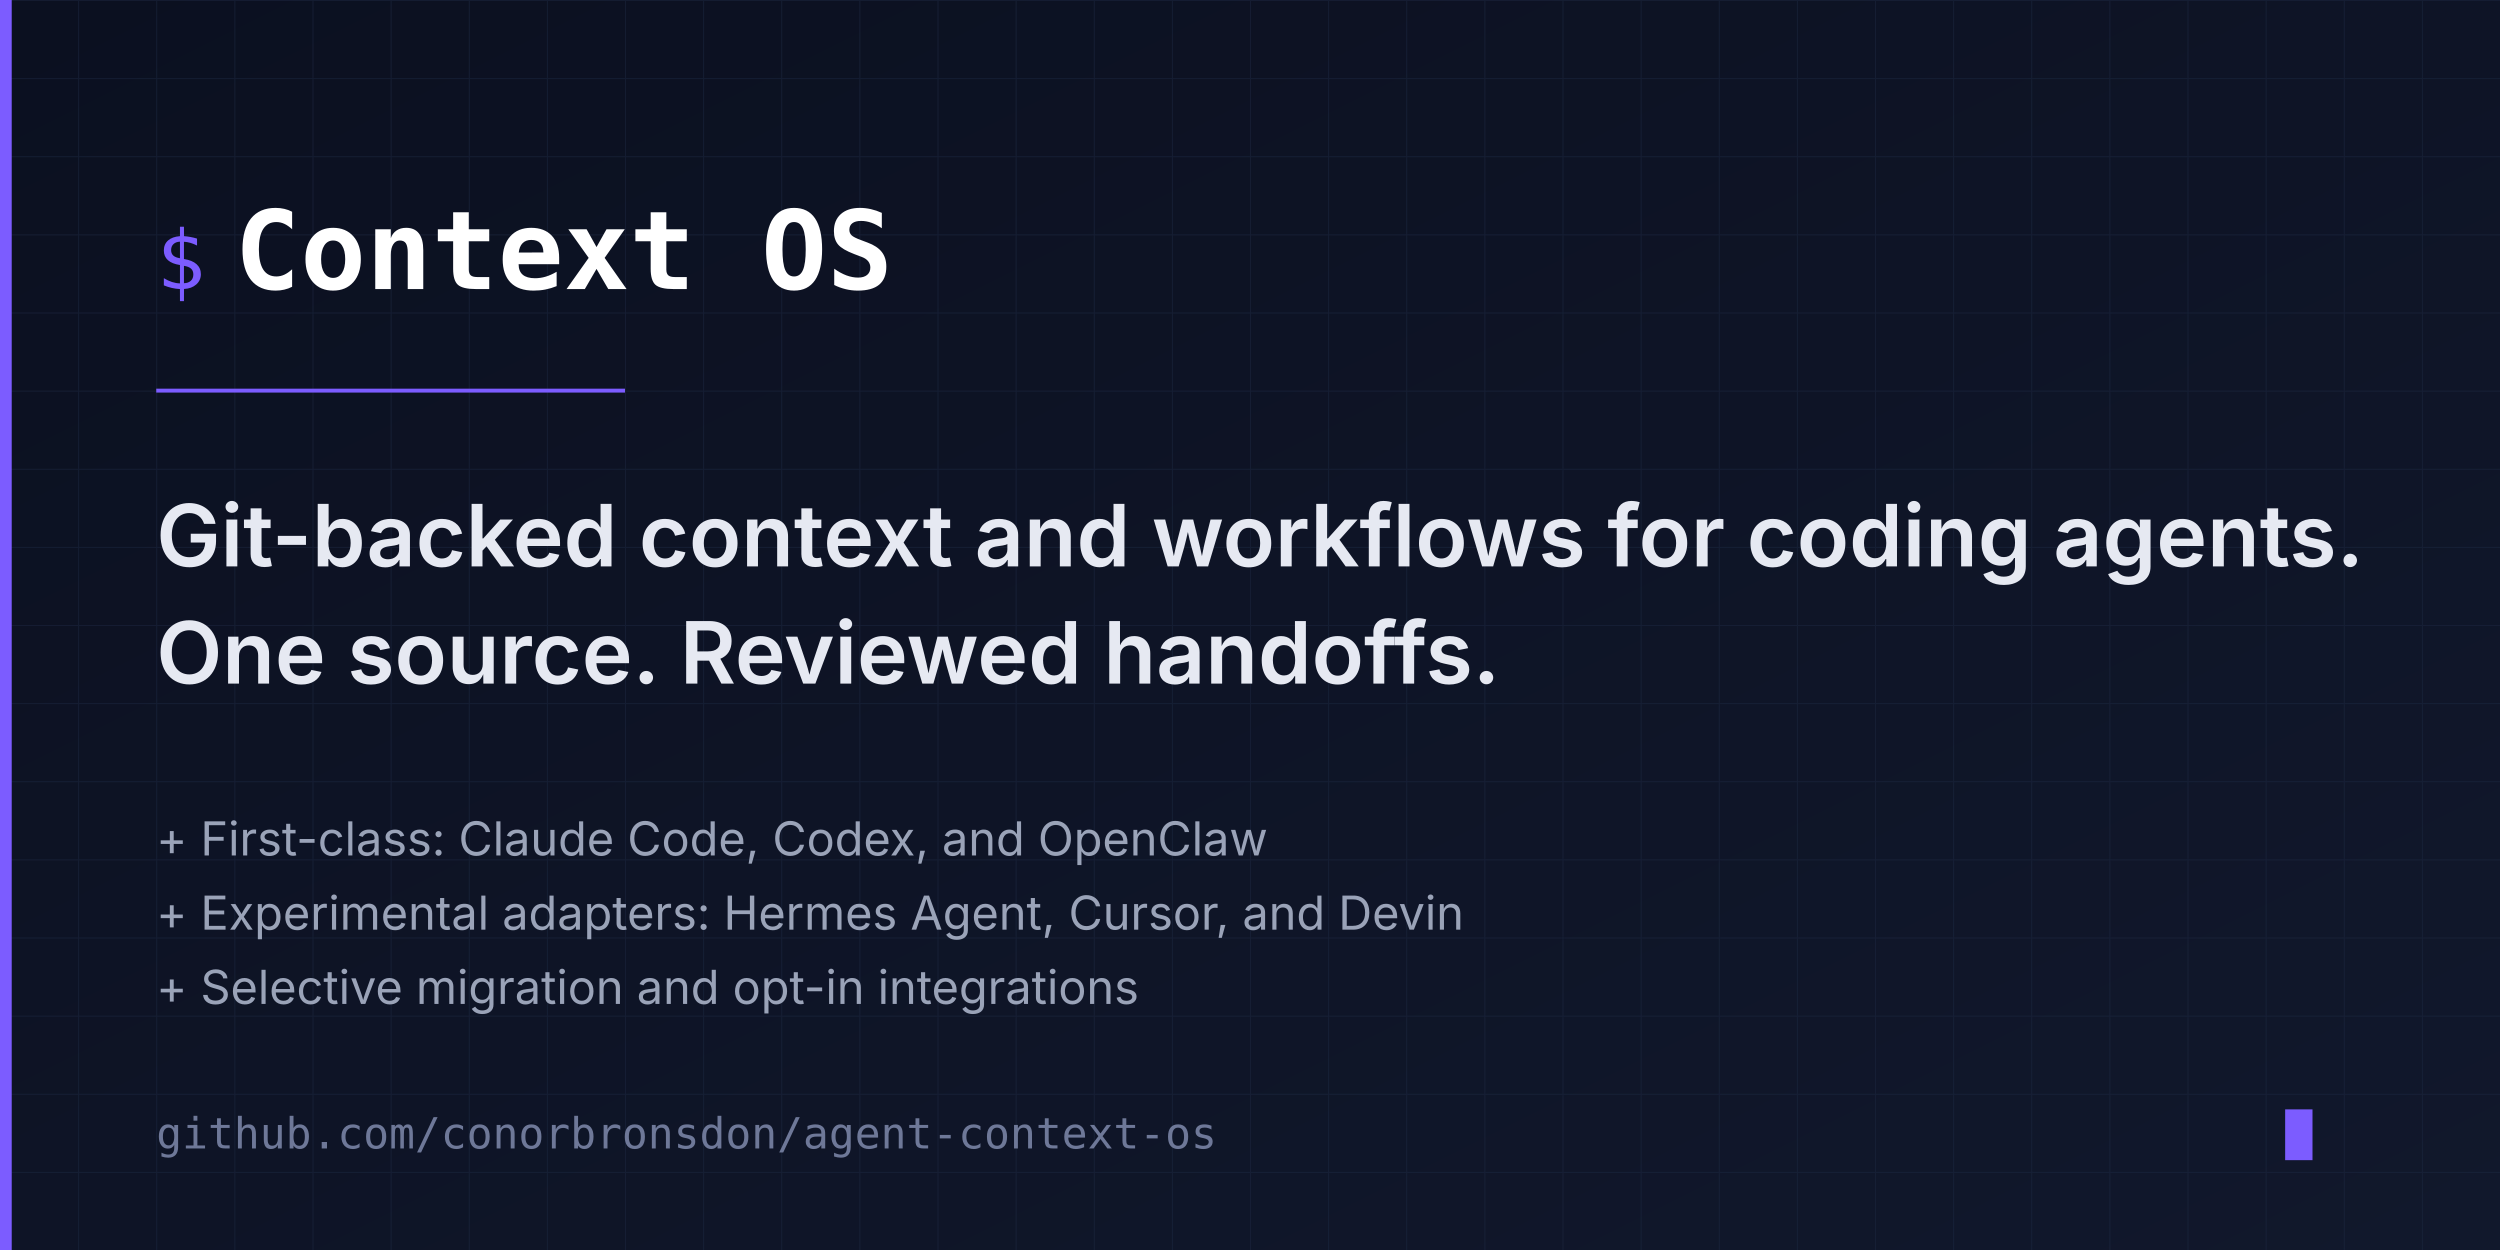
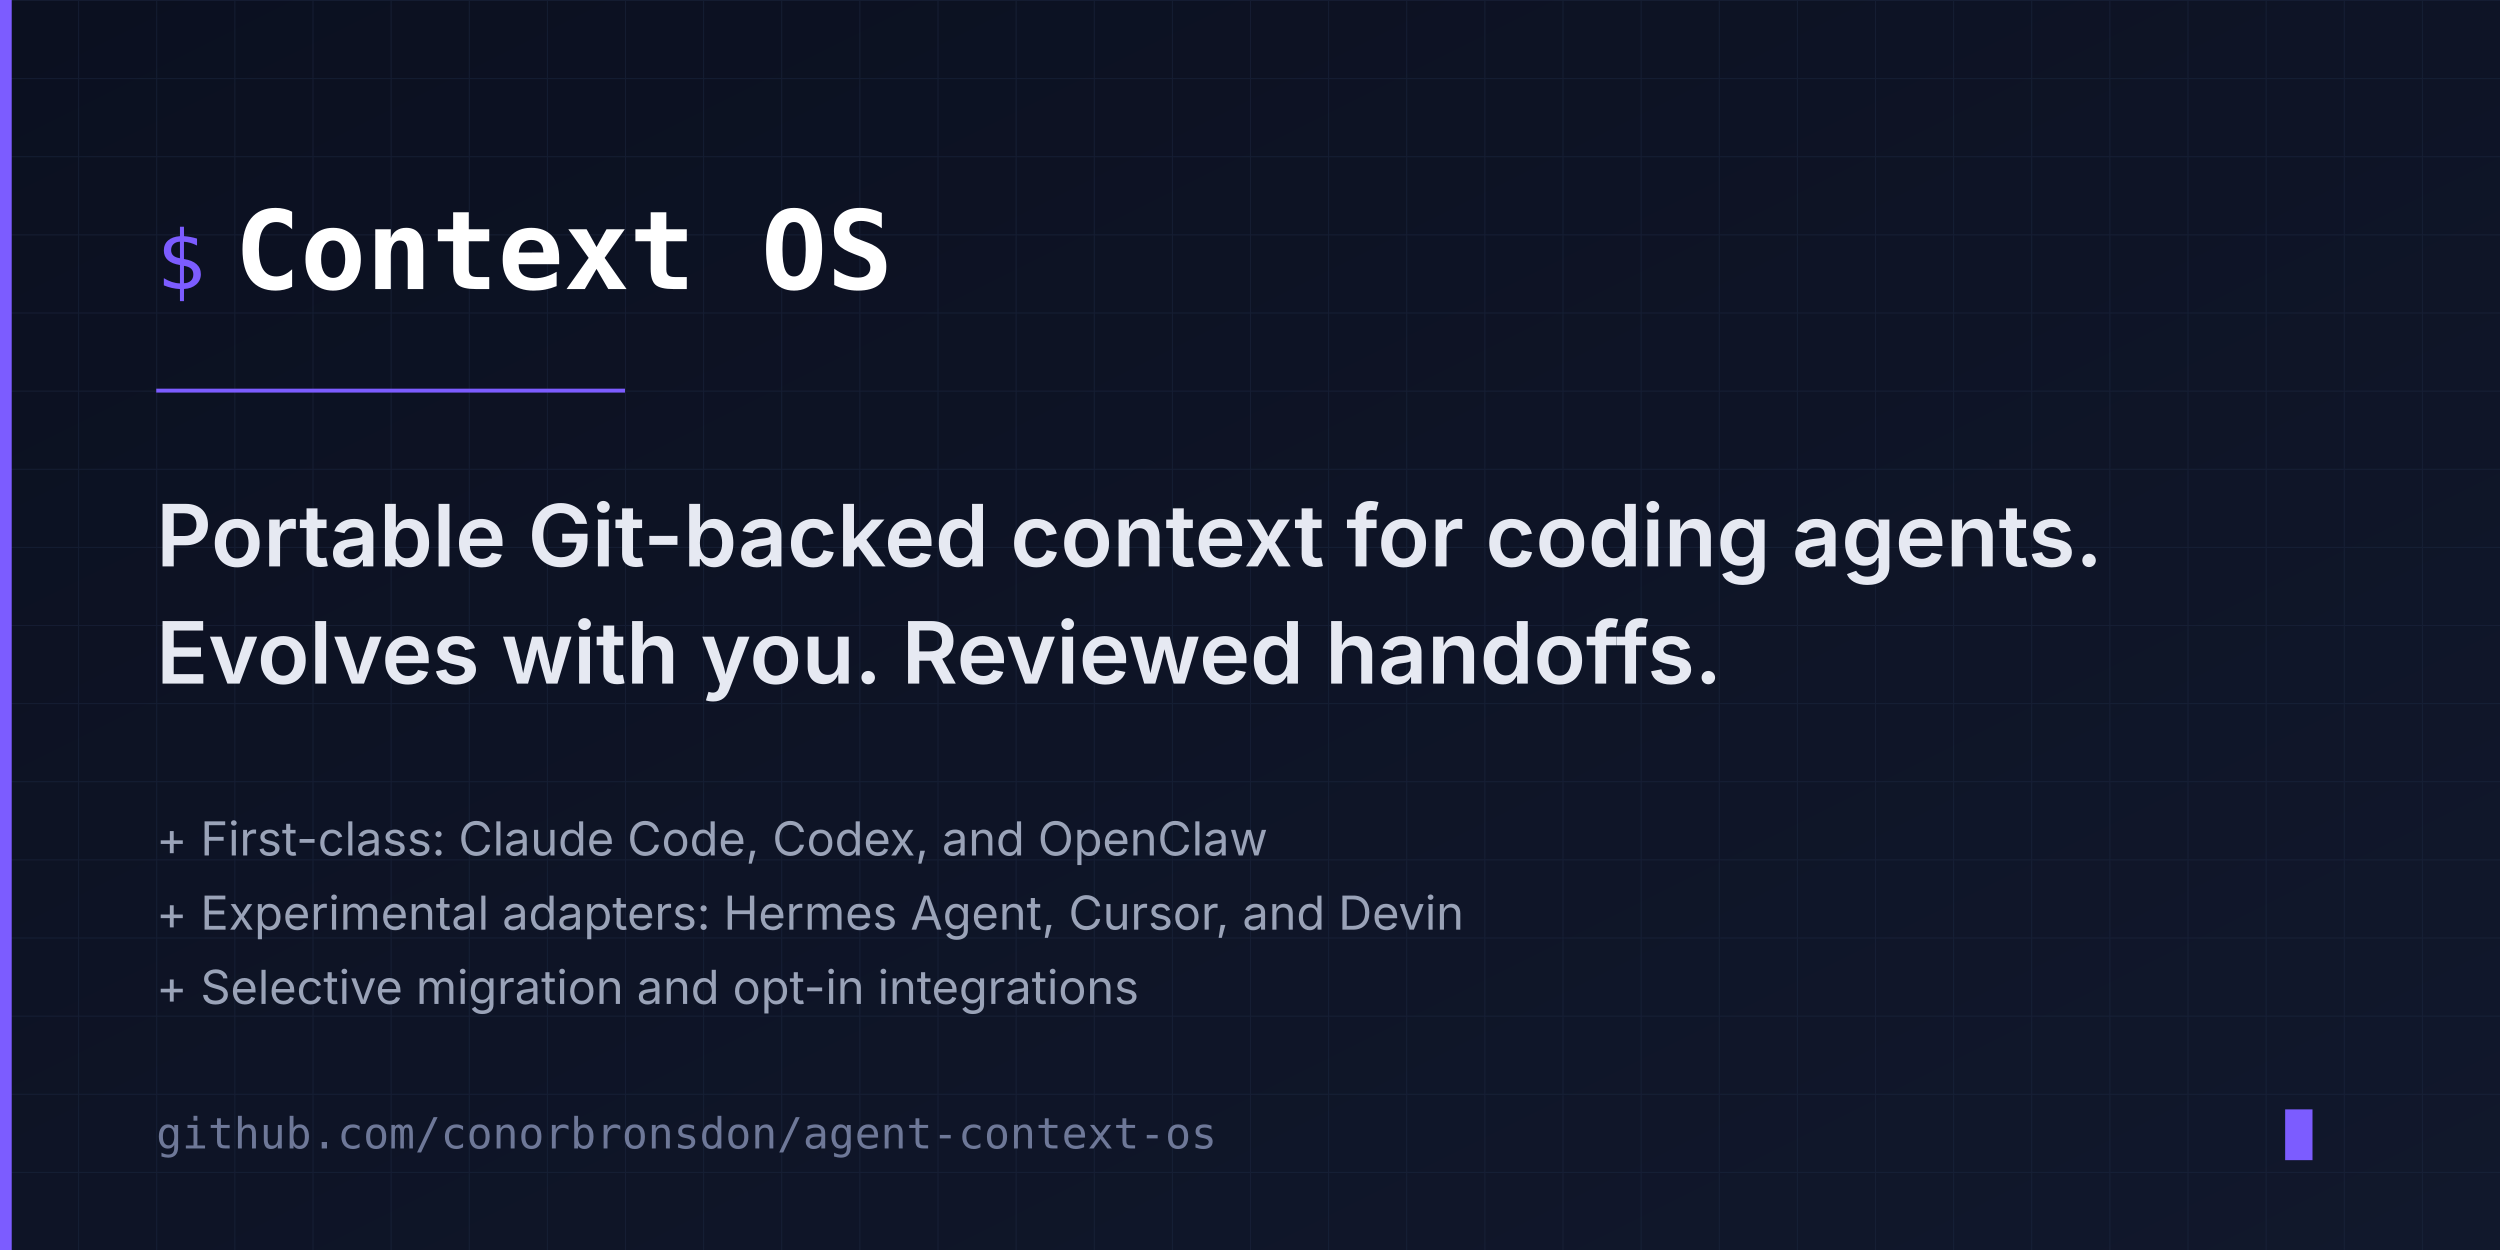
<svg xmlns="http://www.w3.org/2000/svg" viewBox="0 0 1280 640" width="1280" height="640">
  <defs>
    <linearGradient id="bg" x1="0" y1="0" x2="1" y2="1">
      <stop offset="0%" stop-color="#0b1020" />
      <stop offset="100%" stop-color="#11182c" />
    </linearGradient>
    <pattern id="grid" width="40" height="40" patternUnits="userSpaceOnUse">
      <path d="M 40 0 L 0 0 0 40" fill="none" stroke="#1c2740" stroke-width="1" />
    </pattern>
  </defs>
  <rect width="1280" height="640" fill="url(#bg)" />
  <rect width="1280" height="640" fill="url(#grid)" opacity="0.5" />
  <rect x="0" y="0" width="6" height="640" fill="#7c5cff" />
  <text x="80" y="148" font-family="JetBrains Mono, Fira Code, Menlo, monospace" font-size="42" fill="#7c5cff">$</text>
  <text x="120" y="148" font-family="JetBrains Mono, Fira Code, Menlo, monospace" font-size="56" font-weight="700" fill="#ffffff">Context OS</text>
  <line x1="80" y1="200" x2="320" y2="200" stroke="#7c5cff" stroke-width="2" />
-   <text x="80" y="290" font-family="Inter, -apple-system, Segoe UI, sans-serif" font-size="44" font-weight="600" fill="#e6e9f2">Git-backed context and workflows for coding agents.</text>
-   <text x="80" y="350" font-family="Inter, -apple-system, Segoe UI, sans-serif" font-size="44" font-weight="600" fill="#e6e9f2">One source. Reviewed handoffs.</text>
+   <text x="80" y="290" font-family="Inter, -apple-system, Segoe UI, sans-serif" font-size="44" font-weight="600" fill="#e6e9f2">Portable Git-backed context for coding agents.</text>
+   <text x="80" y="350" font-family="Inter, -apple-system, Segoe UI, sans-serif" font-size="44" font-weight="600" fill="#e6e9f2">Evolves with you. Reviewed handoffs.</text>
  <text x="80" y="438" font-family="Inter, -apple-system, Segoe UI, sans-serif" font-size="24" fill="#9aa3b8">+ First-class: Claude Code, Codex, and OpenClaw</text>
  <text x="80" y="476" font-family="Inter, -apple-system, Segoe UI, sans-serif" font-size="24" fill="#9aa3b8">+ Experimental adapters: Hermes Agent, Cursor, and Devin</text>
  <text x="80" y="514" font-family="Inter, -apple-system, Segoe UI, sans-serif" font-size="24" fill="#9aa3b8">+ Selective migration and opt-in integrations</text>
  <text x="80" y="588" font-family="JetBrains Mono, Fira Code, Menlo, monospace" font-size="22" fill="#6e7898">github.com/conorbronsdon/agent-context-os</text>
  <rect x="1170" y="568" width="14" height="26" fill="#7c5cff">
    <animate attributeName="opacity" values="1;0;1" dur="1s" repeatCount="indefinite" />
  </rect>
</svg>
